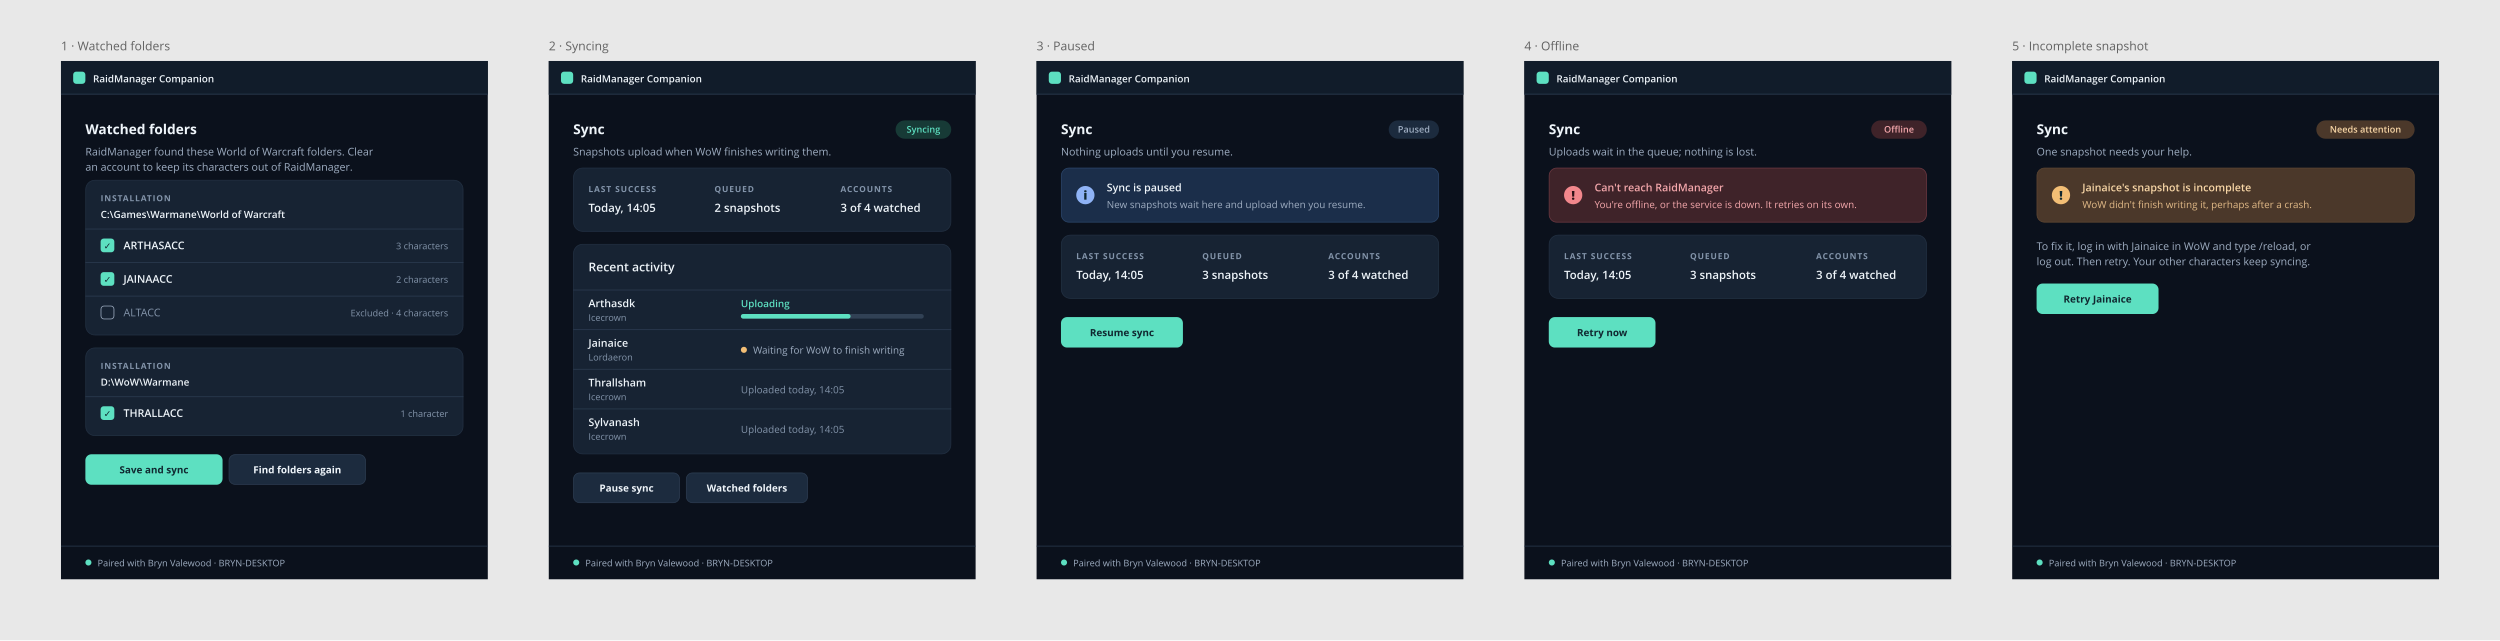
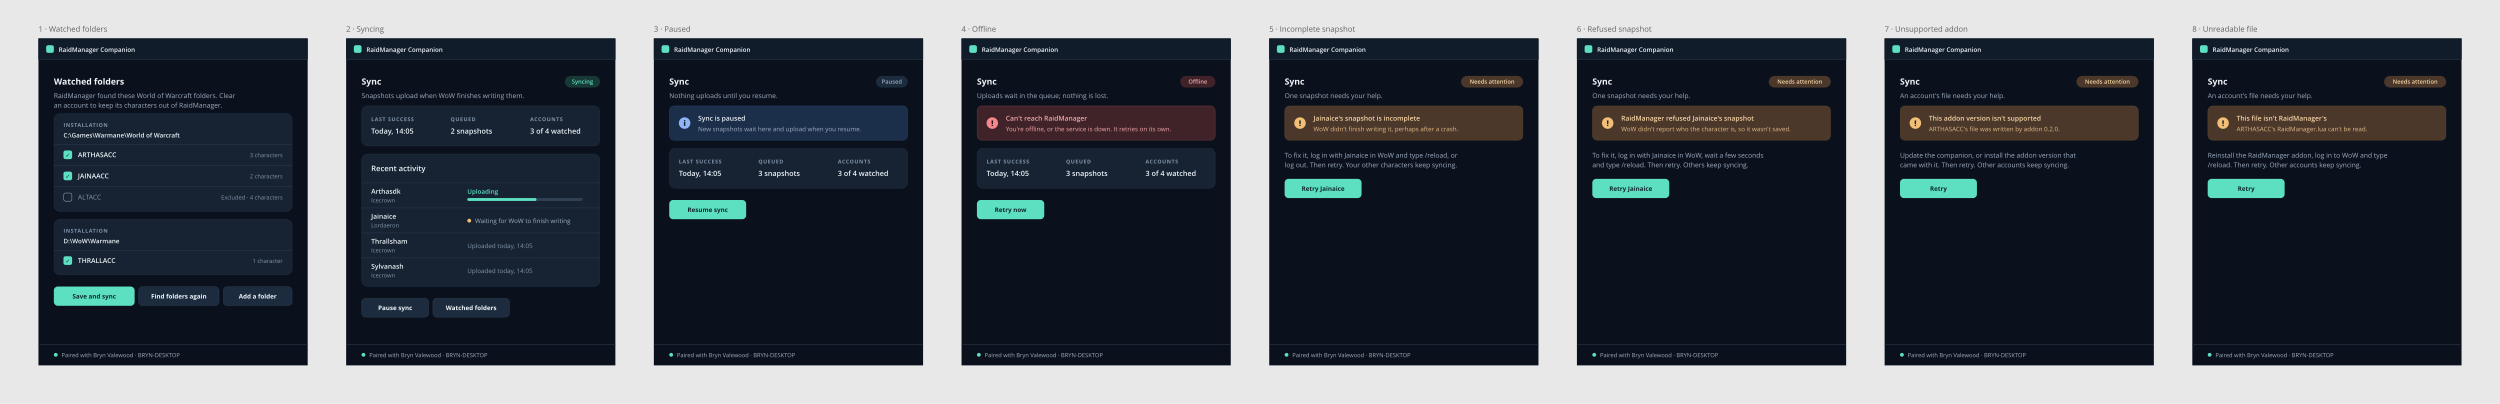
- <svg xmlns="http://www.w3.org/2000/svg" width="3280" height="840" viewBox="-80 -80 3280 840">
-   <rect x="-80" y="-80" width="3280" height="840" fill="#e8e8e8" />
+ <svg xmlns="http://www.w3.org/2000/svg" width="5200" height="840" viewBox="-80 -80 5200 840">
+   <rect x="-80" y="-80" width="5200" height="840" fill="#e8e8e8" />
  <text x="0" y="-14" font-family="Open Sans, Segoe UI, Arial, sans-serif" font-size="16" fill="#616161">1 · Watched folders</text>
  <clipPath id="clip1">
    <rect x="0" y="0" width="560" height="680" />
  </clipPath>
  <rect x="0" y="0" width="560" height="680" fill="#0b111c" />
  <g clip-path="url(#clip1)">
    <rect x="0" y="0" width="560" height="44" fill="#111c2a" />
    <rect x="0" y="43" width="560" height="1" fill="#2b3b50" />
    <rect x="16" y="14" width="16" height="16" rx="4" fill="#5de0c1" />
    <text x="42" y="28" font-family="Open Sans, Segoe UI, Arial, sans-serif" font-size="13" font-weight="600" fill="#eff5fa" text-anchor="start">RaidManager Companion</text>
    <text x="32" y="96" font-family="Open Sans, Segoe UI, Arial, sans-serif" font-size="18" font-weight="700" fill="#eff5fa" text-anchor="start">Watched folders</text>
    <text x="32" y="124" font-family="Open Sans, Segoe UI, Arial, sans-serif" font-size="14" font-weight="400" fill="#9eadc1" text-anchor="start">RaidManager found these World of Warcraft folders. Clear</text>
    <text x="32" y="144" font-family="Open Sans, Segoe UI, Arial, sans-serif" font-size="14" font-weight="400" fill="#9eadc1" text-anchor="start">an account to keep its characters out of RaidManager.</text>
    <rect x="32.5" y="156.5" width="495" height="203" rx="12" fill="#172333" stroke="#212f41" stroke-width="1" />
    <text x="52" y="184" font-family="Open Sans, Segoe UI, Arial, sans-serif" font-size="11" font-weight="700" fill="#8394aa" text-anchor="start" letter-spacing="1.2">INSTALLATION</text>
    <text x="52" y="206" font-family="Open Sans, Segoe UI, Arial, sans-serif" font-size="13" font-weight="600" fill="#eff5fa" text-anchor="start">C:\Games\Warmane\World of Warcraft</text>
    <rect x="32" y="220" width="496" height="1" fill="#2b3b50" />
    <rect x="52" y="233" width="18" height="18" rx="4" fill="#5de0c1" />
    <text x="61" y="247" font-family="Open Sans, Segoe UI, Arial, sans-serif" font-size="12" font-weight="800" fill="#102830" text-anchor="middle">✓</text>
    <text x="82" y="247" font-family="Open Sans, Segoe UI, Arial, sans-serif" font-size="14" font-weight="600" fill="#eff5fa" text-anchor="start">ARTHASACC</text>
    <text x="508" y="247" font-family="Open Sans, Segoe UI, Arial, sans-serif" font-size="12" font-weight="400" fill="#8394aa" text-anchor="end">3 characters</text>
    <rect x="32" y="264" width="496" height="1" fill="#2b3b50" />
    <rect x="52" y="277" width="18" height="18" rx="4" fill="#5de0c1" />
    <text x="61" y="291" font-family="Open Sans, Segoe UI, Arial, sans-serif" font-size="12" font-weight="800" fill="#102830" text-anchor="middle">✓</text>
    <text x="82" y="291" font-family="Open Sans, Segoe UI, Arial, sans-serif" font-size="14" font-weight="600" fill="#eff5fa" text-anchor="start">JAINAACC</text>
    <text x="508" y="291" font-family="Open Sans, Segoe UI, Arial, sans-serif" font-size="12" font-weight="400" fill="#8394aa" text-anchor="end">2 characters</text>
    <rect x="32" y="308" width="496" height="1" fill="#2b3b50" />
    <rect x="52.5" y="321.5" width="17" height="17" rx="4" fill="#172333" stroke="#9eadc1" stroke-width="1" />
    <text x="82" y="335" font-family="Open Sans, Segoe UI, Arial, sans-serif" font-size="14" font-weight="400" fill="#8394aa" text-anchor="start">ALTACC</text>
    <text x="508" y="335" font-family="Open Sans, Segoe UI, Arial, sans-serif" font-size="12" font-weight="400" fill="#8394aa" text-anchor="end">Excluded · 4 characters</text>
    <rect x="32.5" y="376.5" width="495" height="115" rx="12" fill="#172333" stroke="#212f41" stroke-width="1" />
    <text x="52" y="404" font-family="Open Sans, Segoe UI, Arial, sans-serif" font-size="11" font-weight="700" fill="#8394aa" text-anchor="start" letter-spacing="1.2">INSTALLATION</text>
    <text x="52" y="426" font-family="Open Sans, Segoe UI, Arial, sans-serif" font-size="13" font-weight="600" fill="#eff5fa" text-anchor="start">D:\WoW\Warmane</text>
    <rect x="32" y="440" width="496" height="1" fill="#2b3b50" />
    <rect x="52" y="453" width="18" height="18" rx="4" fill="#5de0c1" />
    <text x="61" y="467" font-family="Open Sans, Segoe UI, Arial, sans-serif" font-size="12" font-weight="800" fill="#102830" text-anchor="middle">✓</text>
    <text x="82" y="467" font-family="Open Sans, Segoe UI, Arial, sans-serif" font-size="14" font-weight="600" fill="#eff5fa" text-anchor="start">THRALLACC</text>
    <text x="508" y="467" font-family="Open Sans, Segoe UI, Arial, sans-serif" font-size="12" font-weight="400" fill="#8394aa" text-anchor="end">1 character</text>
-     <rect x="32" y="516" width="180" height="40" rx="8" fill="#5de0c1" />
-     <text x="122" y="541" font-family="Open Sans, Segoe UI, Arial, sans-serif" font-size="13" font-weight="700" fill="#102830" text-anchor="middle">Save and sync</text>
-     <rect x="220.5" y="516.5" width="179" height="39" rx="8" fill="#1c2b3e" stroke="#2b3b50" stroke-width="1" />
-     <text x="310" y="541" font-family="Open Sans, Segoe UI, Arial, sans-serif" font-size="13" font-weight="700" fill="#eff5fa" text-anchor="middle">Find folders again</text>
+     <rect x="32" y="516" width="168" height="40" rx="8" fill="#5de0c1" />
+     <text x="116" y="541" font-family="Open Sans, Segoe UI, Arial, sans-serif" font-size="13" font-weight="700" fill="#102830" text-anchor="middle">Save and sync</text>
+     <rect x="208.5" y="516.5" width="167" height="39" rx="8" fill="#1c2b3e" stroke="#2b3b50" stroke-width="1" />
+     <text x="292" y="541" font-family="Open Sans, Segoe UI, Arial, sans-serif" font-size="13" font-weight="700" fill="#eff5fa" text-anchor="middle">Find folders again</text>
+     <rect x="384.5" y="516.5" width="143" height="39" rx="8" fill="#1c2b3e" stroke="#2b3b50" stroke-width="1" />
+     <text x="456" y="541" font-family="Open Sans, Segoe UI, Arial, sans-serif" font-size="13" font-weight="700" fill="#eff5fa" text-anchor="middle">Add a folder</text>
    <rect x="0" y="636" width="560" height="1" fill="#2b3b50" />
    <ellipse cx="36" cy="658" rx="4" ry="4" fill="#5de0c1" />
    <text x="48" y="663" font-family="Open Sans, Segoe UI, Arial, sans-serif" font-size="12" font-weight="400" fill="#9eadc1" text-anchor="start">Paired with Bryn Valewood · BRYN-DESKTOP</text>
  </g>
  <text x="640" y="-14" font-family="Open Sans, Segoe UI, Arial, sans-serif" font-size="16" fill="#616161">2 · Syncing</text>
  <clipPath id="clip2">
    <rect x="640" y="0" width="560" height="680" />
  </clipPath>
  <rect x="640" y="0" width="560" height="680" fill="#0b111c" />
  <g clip-path="url(#clip2)">
    <rect x="640" y="0" width="560" height="44" fill="#111c2a" />
    <rect x="640" y="43" width="560" height="1" fill="#2b3b50" />
    <rect x="656" y="14" width="16" height="16" rx="4" fill="#5de0c1" />
    <text x="682" y="28" font-family="Open Sans, Segoe UI, Arial, sans-serif" font-size="13" font-weight="600" fill="#eff5fa" text-anchor="start">RaidManager Companion</text>
    <text x="672" y="96" font-family="Open Sans, Segoe UI, Arial, sans-serif" font-size="18" font-weight="700" fill="#eff5fa" text-anchor="start">Sync</text>
    <rect x="1095" y="78" width="73" height="24" rx="12" fill="#173a36" />
    <text x="1131.5" y="94" font-family="Open Sans, Segoe UI, Arial, sans-serif" font-size="12" font-weight="600" fill="#5de0c1" text-anchor="middle">Syncing</text>
    <text x="672" y="124" font-family="Open Sans, Segoe UI, Arial, sans-serif" font-size="14" font-weight="400" fill="#9eadc1" text-anchor="start">Snapshots upload when WoW finishes writing them.</text>
    <rect x="672.5" y="140.5" width="495" height="83" rx="12" fill="#172333" stroke="#212f41" stroke-width="1" />
    <text x="692" y="172" font-family="Open Sans, Segoe UI, Arial, sans-serif" font-size="11" font-weight="700" fill="#8394aa" text-anchor="start" letter-spacing="1.2">LAST SUCCESS</text>
    <text x="692" y="198" font-family="Open Sans, Segoe UI, Arial, sans-serif" font-size="15" font-weight="600" fill="#eff5fa" text-anchor="start">Today, 14:05</text>
    <text x="857.33" y="172" font-family="Open Sans, Segoe UI, Arial, sans-serif" font-size="11" font-weight="700" fill="#8394aa" text-anchor="start" letter-spacing="1.2">QUEUED</text>
    <text x="857.33" y="198" font-family="Open Sans, Segoe UI, Arial, sans-serif" font-size="15" font-weight="600" fill="#eff5fa" text-anchor="start">2 snapshots</text>
    <text x="1022.67" y="172" font-family="Open Sans, Segoe UI, Arial, sans-serif" font-size="11" font-weight="700" fill="#8394aa" text-anchor="start" letter-spacing="1.2">ACCOUNTS</text>
    <text x="1022.67" y="198" font-family="Open Sans, Segoe UI, Arial, sans-serif" font-size="15" font-weight="600" fill="#eff5fa" text-anchor="start">3 of 4 watched</text>
    <rect x="672.5" y="240.5" width="495" height="275" rx="12" fill="#172333" stroke="#212f41" stroke-width="1" />
    <text x="692" y="276" font-family="Open Sans, Segoe UI, Arial, sans-serif" font-size="16" font-weight="600" fill="#eff5fa" text-anchor="start">Recent activity</text>
    <rect x="672" y="300" width="496" height="1" fill="#2b3b50" />
    <text x="692" y="323" font-family="Open Sans, Segoe UI, Arial, sans-serif" font-size="14" font-weight="600" fill="#eff5fa" text-anchor="start">Arthasdk</text>
    <text x="692" y="341" font-family="Open Sans, Segoe UI, Arial, sans-serif" font-size="12" font-weight="400" fill="#8394aa" text-anchor="start">Icecrown</text>
    <text x="892" y="323" font-family="Open Sans, Segoe UI, Arial, sans-serif" font-size="13" font-weight="600" fill="#5de0c1" text-anchor="start">Uploading</text>
    <rect x="892" y="332" width="240" height="6" rx="3" fill="#314155" />
    <rect x="892" y="332" width="144" height="6" rx="3" fill="#5de0c1" />
    <rect x="672" y="352" width="496" height="1" fill="#2b3b50" />
    <text x="692" y="375" font-family="Open Sans, Segoe UI, Arial, sans-serif" font-size="14" font-weight="600" fill="#eff5fa" text-anchor="start">Jainaice</text>
    <text x="692" y="393" font-family="Open Sans, Segoe UI, Arial, sans-serif" font-size="12" font-weight="400" fill="#8394aa" text-anchor="start">Lordaeron</text>
    <ellipse cx="896" cy="379" rx="4" ry="4" fill="#f3be75" />
    <text x="908" y="384" font-family="Open Sans, Segoe UI, Arial, sans-serif" font-size="13" font-weight="400" fill="#9eadc1" text-anchor="start">Waiting for WoW to finish writing</text>
    <rect x="672" y="404" width="496" height="1" fill="#2b3b50" />
    <text x="692" y="427" font-family="Open Sans, Segoe UI, Arial, sans-serif" font-size="14" font-weight="600" fill="#eff5fa" text-anchor="start">Thrallsham</text>
    <text x="692" y="445" font-family="Open Sans, Segoe UI, Arial, sans-serif" font-size="12" font-weight="400" fill="#8394aa" text-anchor="start">Icecrown</text>
    <text x="892" y="436" font-family="Open Sans, Segoe UI, Arial, sans-serif" font-size="13" font-weight="400" fill="#8394aa" text-anchor="start">Uploaded today, 14:05</text>
    <rect x="672" y="456" width="496" height="1" fill="#2b3b50" />
    <text x="692" y="479" font-family="Open Sans, Segoe UI, Arial, sans-serif" font-size="14" font-weight="600" fill="#eff5fa" text-anchor="start">Sylvanash</text>
    <text x="692" y="497" font-family="Open Sans, Segoe UI, Arial, sans-serif" font-size="12" font-weight="400" fill="#8394aa" text-anchor="start">Icecrown</text>
    <text x="892" y="488" font-family="Open Sans, Segoe UI, Arial, sans-serif" font-size="13" font-weight="400" fill="#8394aa" text-anchor="start">Uploaded today, 14:05</text>
    <rect x="672.5" y="540.5" width="139" height="39" rx="8" fill="#1c2b3e" stroke="#2b3b50" stroke-width="1" />
    <text x="742" y="565" font-family="Open Sans, Segoe UI, Arial, sans-serif" font-size="13" font-weight="700" fill="#eff5fa" text-anchor="middle">Pause sync</text>
    <rect x="820.5" y="540.5" width="159" height="39" rx="8" fill="#1c2b3e" stroke="#2b3b50" stroke-width="1" />
    <text x="900" y="565" font-family="Open Sans, Segoe UI, Arial, sans-serif" font-size="13" font-weight="700" fill="#eff5fa" text-anchor="middle">Watched folders</text>
    <rect x="640" y="636" width="560" height="1" fill="#2b3b50" />
    <ellipse cx="676" cy="658" rx="4" ry="4" fill="#5de0c1" />
    <text x="688" y="663" font-family="Open Sans, Segoe UI, Arial, sans-serif" font-size="12" font-weight="400" fill="#9eadc1" text-anchor="start">Paired with Bryn Valewood · BRYN-DESKTOP</text>
  </g>
  <text x="1280" y="-14" font-family="Open Sans, Segoe UI, Arial, sans-serif" font-size="16" fill="#616161">3 · Paused</text>
  <clipPath id="clip3">
    <rect x="1280" y="0" width="560" height="680" />
  </clipPath>
  <rect x="1280" y="0" width="560" height="680" fill="#0b111c" />
  <g clip-path="url(#clip3)">
    <rect x="1280" y="0" width="560" height="44" fill="#111c2a" />
    <rect x="1280" y="43" width="560" height="1" fill="#2b3b50" />
    <rect x="1296" y="14" width="16" height="16" rx="4" fill="#5de0c1" />
    <text x="1322" y="28" font-family="Open Sans, Segoe UI, Arial, sans-serif" font-size="13" font-weight="600" fill="#eff5fa" text-anchor="start">RaidManager Companion</text>
    <text x="1312" y="96" font-family="Open Sans, Segoe UI, Arial, sans-serif" font-size="18" font-weight="700" fill="#eff5fa" text-anchor="start">Sync</text>
    <rect x="1742" y="78" width="66" height="24" rx="12" fill="#1c2b3e" />
    <text x="1775" y="94" font-family="Open Sans, Segoe UI, Arial, sans-serif" font-size="12" font-weight="600" fill="#9eadc1" text-anchor="middle">Paused</text>
    <text x="1312" y="124" font-family="Open Sans, Segoe UI, Arial, sans-serif" font-size="14" font-weight="400" fill="#9eadc1" text-anchor="start">Nothing uploads until you resume.</text>
    <rect x="1312.5" y="140.5" width="495" height="71" rx="10" fill="#1b2e4a" stroke="#2a4468" stroke-width="1" />
    <ellipse cx="1344" cy="176" rx="12" ry="12" fill="#8fb3f6" />
    <text x="1344" y="182" font-family="Open Sans, Segoe UI, Arial, sans-serif" font-size="16" font-weight="800" fill="#102830" text-anchor="middle">i</text>
    <text x="1372" y="171" font-family="Open Sans, Segoe UI, Arial, sans-serif" font-size="14" font-weight="600" fill="#eff5fa" text-anchor="start">Sync is paused</text>
    <text x="1372" y="193" font-family="Open Sans, Segoe UI, Arial, sans-serif" font-size="13" font-weight="400" fill="#9eadc1" text-anchor="start">New snapshots wait here and upload when you resume.</text>
    <rect x="1312.5" y="228.5" width="495" height="83" rx="12" fill="#172333" stroke="#212f41" stroke-width="1" />
    <text x="1332" y="260" font-family="Open Sans, Segoe UI, Arial, sans-serif" font-size="11" font-weight="700" fill="#8394aa" text-anchor="start" letter-spacing="1.2">LAST SUCCESS</text>
    <text x="1332" y="286" font-family="Open Sans, Segoe UI, Arial, sans-serif" font-size="15" font-weight="600" fill="#eff5fa" text-anchor="start">Today, 14:05</text>
    <text x="1497.33" y="260" font-family="Open Sans, Segoe UI, Arial, sans-serif" font-size="11" font-weight="700" fill="#8394aa" text-anchor="start" letter-spacing="1.2">QUEUED</text>
    <text x="1497.33" y="286" font-family="Open Sans, Segoe UI, Arial, sans-serif" font-size="15" font-weight="600" fill="#eff5fa" text-anchor="start">3 snapshots</text>
    <text x="1662.67" y="260" font-family="Open Sans, Segoe UI, Arial, sans-serif" font-size="11" font-weight="700" fill="#8394aa" text-anchor="start" letter-spacing="1.2">ACCOUNTS</text>
    <text x="1662.67" y="286" font-family="Open Sans, Segoe UI, Arial, sans-serif" font-size="15" font-weight="600" fill="#eff5fa" text-anchor="start">3 of 4 watched</text>
    <rect x="1312" y="336" width="160" height="40" rx="8" fill="#5de0c1" />
    <text x="1392" y="361" font-family="Open Sans, Segoe UI, Arial, sans-serif" font-size="13" font-weight="700" fill="#102830" text-anchor="middle">Resume sync</text>
    <rect x="1280" y="636" width="560" height="1" fill="#2b3b50" />
    <ellipse cx="1316" cy="658" rx="4" ry="4" fill="#5de0c1" />
    <text x="1328" y="663" font-family="Open Sans, Segoe UI, Arial, sans-serif" font-size="12" font-weight="400" fill="#9eadc1" text-anchor="start">Paired with Bryn Valewood · BRYN-DESKTOP</text>
  </g>
  <text x="1920" y="-14" font-family="Open Sans, Segoe UI, Arial, sans-serif" font-size="16" fill="#616161">4 · Offline</text>
  <clipPath id="clip4">
    <rect x="1920" y="0" width="560" height="680" />
  </clipPath>
  <rect x="1920" y="0" width="560" height="680" fill="#0b111c" />
  <g clip-path="url(#clip4)">
    <rect x="1920" y="0" width="560" height="44" fill="#111c2a" />
    <rect x="1920" y="43" width="560" height="1" fill="#2b3b50" />
    <rect x="1936" y="14" width="16" height="16" rx="4" fill="#5de0c1" />
    <text x="1962" y="28" font-family="Open Sans, Segoe UI, Arial, sans-serif" font-size="13" font-weight="600" fill="#eff5fa" text-anchor="start">RaidManager Companion</text>
    <text x="1952" y="96" font-family="Open Sans, Segoe UI, Arial, sans-serif" font-size="18" font-weight="700" fill="#eff5fa" text-anchor="start">Sync</text>
    <rect x="2375" y="78" width="73" height="24" rx="12" fill="#3f2329" />
    <text x="2411.5" y="94" font-family="Open Sans, Segoe UI, Arial, sans-serif" font-size="12" font-weight="600" fill="#f4a7ab" text-anchor="middle">Offline</text>
    <text x="1952" y="124" font-family="Open Sans, Segoe UI, Arial, sans-serif" font-size="14" font-weight="400" fill="#9eadc1" text-anchor="start">Uploads wait in the queue; nothing is lost.</text>
    <rect x="1952.5" y="140.5" width="495" height="71" rx="10" fill="#3f2329" stroke="#6b3740" stroke-width="1" />
    <ellipse cx="1984" cy="176" rx="12" ry="12" fill="#f2878c" />
    <text x="1984" y="182" font-family="Open Sans, Segoe UI, Arial, sans-serif" font-size="16" font-weight="800" fill="#2b1115" text-anchor="middle">!</text>
    <text x="2012" y="171" font-family="Open Sans, Segoe UI, Arial, sans-serif" font-size="14" font-weight="600" fill="#f4a7ab" text-anchor="start">Can't reach RaidManager</text>
    <text x="2012" y="193" font-family="Open Sans, Segoe UI, Arial, sans-serif" font-size="13" font-weight="400" fill="#f4a7ab" text-anchor="start">You're offline, or the service is down. It retries on its own.</text>
    <rect x="1952.5" y="228.5" width="495" height="83" rx="12" fill="#172333" stroke="#212f41" stroke-width="1" />
    <text x="1972" y="260" font-family="Open Sans, Segoe UI, Arial, sans-serif" font-size="11" font-weight="700" fill="#8394aa" text-anchor="start" letter-spacing="1.2">LAST SUCCESS</text>
    <text x="1972" y="286" font-family="Open Sans, Segoe UI, Arial, sans-serif" font-size="15" font-weight="600" fill="#eff5fa" text-anchor="start">Today, 14:05</text>
    <text x="2137.33" y="260" font-family="Open Sans, Segoe UI, Arial, sans-serif" font-size="11" font-weight="700" fill="#8394aa" text-anchor="start" letter-spacing="1.2">QUEUED</text>
    <text x="2137.33" y="286" font-family="Open Sans, Segoe UI, Arial, sans-serif" font-size="15" font-weight="600" fill="#eff5fa" text-anchor="start">3 snapshots</text>
    <text x="2302.67" y="260" font-family="Open Sans, Segoe UI, Arial, sans-serif" font-size="11" font-weight="700" fill="#8394aa" text-anchor="start" letter-spacing="1.2">ACCOUNTS</text>
    <text x="2302.67" y="286" font-family="Open Sans, Segoe UI, Arial, sans-serif" font-size="15" font-weight="600" fill="#eff5fa" text-anchor="start">3 of 4 watched</text>
    <rect x="1952" y="336" width="140" height="40" rx="8" fill="#5de0c1" />
    <text x="2022" y="361" font-family="Open Sans, Segoe UI, Arial, sans-serif" font-size="13" font-weight="700" fill="#102830" text-anchor="middle">Retry now</text>
    <rect x="1920" y="636" width="560" height="1" fill="#2b3b50" />
    <ellipse cx="1956" cy="658" rx="4" ry="4" fill="#5de0c1" />
    <text x="1968" y="663" font-family="Open Sans, Segoe UI, Arial, sans-serif" font-size="12" font-weight="400" fill="#9eadc1" text-anchor="start">Paired with Bryn Valewood · BRYN-DESKTOP</text>
  </g>
  <text x="2560" y="-14" font-family="Open Sans, Segoe UI, Arial, sans-serif" font-size="16" fill="#616161">5 · Incomplete snapshot</text>
  <clipPath id="clip5">
    <rect x="2560" y="0" width="560" height="680" />
  </clipPath>
  <rect x="2560" y="0" width="560" height="680" fill="#0b111c" />
  <g clip-path="url(#clip5)">
    <rect x="2560" y="0" width="560" height="44" fill="#111c2a" />
    <rect x="2560" y="43" width="560" height="1" fill="#2b3b50" />
    <rect x="2576" y="14" width="16" height="16" rx="4" fill="#5de0c1" />
    <text x="2602" y="28" font-family="Open Sans, Segoe UI, Arial, sans-serif" font-size="13" font-weight="600" fill="#eff5fa" text-anchor="start">RaidManager Companion</text>
    <text x="2592" y="96" font-family="Open Sans, Segoe UI, Arial, sans-serif" font-size="18" font-weight="700" fill="#eff5fa" text-anchor="start">Sync</text>
    <rect x="2959" y="78" width="129" height="24" rx="12" fill="#4b382a" />
    <text x="3023.5" y="94" font-family="Open Sans, Segoe UI, Arial, sans-serif" font-size="12" font-weight="600" fill="#f9d7a7" text-anchor="middle">Needs attention</text>
    <text x="2592" y="124" font-family="Open Sans, Segoe UI, Arial, sans-serif" font-size="14" font-weight="400" fill="#9eadc1" text-anchor="start">One snapshot needs your help.</text>
    <rect x="2592.5" y="140.5" width="495" height="71" rx="10" fill="#4b382a" stroke="#5e4631" stroke-width="1" />
    <ellipse cx="2624" cy="176" rx="12" ry="12" fill="#f3be75" />
    <text x="2624" y="182" font-family="Open Sans, Segoe UI, Arial, sans-serif" font-size="16" font-weight="800" fill="#102830" text-anchor="middle">!</text>
    <text x="2652" y="171" font-family="Open Sans, Segoe UI, Arial, sans-serif" font-size="14" font-weight="600" fill="#f9d7a7" text-anchor="start">Jainaice's snapshot is incomplete</text>
    <text x="2652" y="193" font-family="Open Sans, Segoe UI, Arial, sans-serif" font-size="13" font-weight="400" fill="#e2ba87" text-anchor="start">WoW didn't finish writing it, perhaps after a crash.</text>
    <text x="2592" y="248" font-family="Open Sans, Segoe UI, Arial, sans-serif" font-size="14" font-weight="400" fill="#9eadc1" text-anchor="start">To fix it, log in with Jainaice in WoW and type /reload, or</text>
    <text x="2592" y="268" font-family="Open Sans, Segoe UI, Arial, sans-serif" font-size="14" font-weight="400" fill="#9eadc1" text-anchor="start">log out. Then retry. Your other characters keep syncing.</text>
    <rect x="2592" y="292" width="160" height="40" rx="8" fill="#5de0c1" />
    <text x="2672" y="317" font-family="Open Sans, Segoe UI, Arial, sans-serif" font-size="13" font-weight="700" fill="#102830" text-anchor="middle">Retry Jainaice</text>
    <rect x="2560" y="636" width="560" height="1" fill="#2b3b50" />
    <ellipse cx="2596" cy="658" rx="4" ry="4" fill="#5de0c1" />
    <text x="2608" y="663" font-family="Open Sans, Segoe UI, Arial, sans-serif" font-size="12" font-weight="400" fill="#9eadc1" text-anchor="start">Paired with Bryn Valewood · BRYN-DESKTOP</text>
  </g>
+   <text x="3200" y="-14" font-family="Open Sans, Segoe UI, Arial, sans-serif" font-size="16" fill="#616161">6 · Refused snapshot</text>
+   <clipPath id="clip6">
+     <rect x="3200" y="0" width="560" height="680" />
+   </clipPath>
+   <rect x="3200" y="0" width="560" height="680" fill="#0b111c" />
+   <g clip-path="url(#clip6)">
+     <rect x="3200" y="0" width="560" height="44" fill="#111c2a" />
+     <rect x="3200" y="43" width="560" height="1" fill="#2b3b50" />
+     <rect x="3216" y="14" width="16" height="16" rx="4" fill="#5de0c1" />
+     <text x="3242" y="28" font-family="Open Sans, Segoe UI, Arial, sans-serif" font-size="13" font-weight="600" fill="#eff5fa" text-anchor="start">RaidManager Companion</text>
+     <text x="3232" y="96" font-family="Open Sans, Segoe UI, Arial, sans-serif" font-size="18" font-weight="700" fill="#eff5fa" text-anchor="start">Sync</text>
+     <rect x="3599" y="78" width="129" height="24" rx="12" fill="#4b382a" />
+     <text x="3663.5" y="94" font-family="Open Sans, Segoe UI, Arial, sans-serif" font-size="12" font-weight="600" fill="#f9d7a7" text-anchor="middle">Needs attention</text>
+     <text x="3232" y="124" font-family="Open Sans, Segoe UI, Arial, sans-serif" font-size="14" font-weight="400" fill="#9eadc1" text-anchor="start">One snapshot needs your help.</text>
+     <rect x="3232.5" y="140.5" width="495" height="71" rx="10" fill="#4b382a" stroke="#5e4631" stroke-width="1" />
+     <ellipse cx="3264" cy="176" rx="12" ry="12" fill="#f3be75" />
+     <text x="3264" y="182" font-family="Open Sans, Segoe UI, Arial, sans-serif" font-size="16" font-weight="800" fill="#102830" text-anchor="middle">!</text>
+     <text x="3292" y="171" font-family="Open Sans, Segoe UI, Arial, sans-serif" font-size="14" font-weight="600" fill="#f9d7a7" text-anchor="start">RaidManager refused Jainaice's snapshot</text>
+     <text x="3292" y="193" font-family="Open Sans, Segoe UI, Arial, sans-serif" font-size="13" font-weight="400" fill="#e2ba87" text-anchor="start">WoW didn't report who the character is, so it wasn't saved.</text>
+     <text x="3232" y="248" font-family="Open Sans, Segoe UI, Arial, sans-serif" font-size="14" font-weight="400" fill="#9eadc1" text-anchor="start">To fix it, log in with Jainaice in WoW, wait a few seconds</text>
+     <text x="3232" y="268" font-family="Open Sans, Segoe UI, Arial, sans-serif" font-size="14" font-weight="400" fill="#9eadc1" text-anchor="start">and type /reload. Then retry. Others keep syncing.</text>
+     <rect x="3232" y="292" width="160" height="40" rx="8" fill="#5de0c1" />
+     <text x="3312" y="317" font-family="Open Sans, Segoe UI, Arial, sans-serif" font-size="13" font-weight="700" fill="#102830" text-anchor="middle">Retry Jainaice</text>
+     <rect x="3200" y="636" width="560" height="1" fill="#2b3b50" />
+     <ellipse cx="3236" cy="658" rx="4" ry="4" fill="#5de0c1" />
+     <text x="3248" y="663" font-family="Open Sans, Segoe UI, Arial, sans-serif" font-size="12" font-weight="400" fill="#9eadc1" text-anchor="start">Paired with Bryn Valewood · BRYN-DESKTOP</text>
+   </g>
+   <text x="3840" y="-14" font-family="Open Sans, Segoe UI, Arial, sans-serif" font-size="16" fill="#616161">7 · Unsupported addon</text>
+   <clipPath id="clip7">
+     <rect x="3840" y="0" width="560" height="680" />
+   </clipPath>
+   <rect x="3840" y="0" width="560" height="680" fill="#0b111c" />
+   <g clip-path="url(#clip7)">
+     <rect x="3840" y="0" width="560" height="44" fill="#111c2a" />
+     <rect x="3840" y="43" width="560" height="1" fill="#2b3b50" />
+     <rect x="3856" y="14" width="16" height="16" rx="4" fill="#5de0c1" />
+     <text x="3882" y="28" font-family="Open Sans, Segoe UI, Arial, sans-serif" font-size="13" font-weight="600" fill="#eff5fa" text-anchor="start">RaidManager Companion</text>
+     <text x="3872" y="96" font-family="Open Sans, Segoe UI, Arial, sans-serif" font-size="18" font-weight="700" fill="#eff5fa" text-anchor="start">Sync</text>
+     <rect x="4239" y="78" width="129" height="24" rx="12" fill="#4b382a" />
+     <text x="4303.5" y="94" font-family="Open Sans, Segoe UI, Arial, sans-serif" font-size="12" font-weight="600" fill="#f9d7a7" text-anchor="middle">Needs attention</text>
+     <text x="3872" y="124" font-family="Open Sans, Segoe UI, Arial, sans-serif" font-size="14" font-weight="400" fill="#9eadc1" text-anchor="start">An account's file needs your help.</text>
+     <rect x="3872.5" y="140.5" width="495" height="71" rx="10" fill="#4b382a" stroke="#5e4631" stroke-width="1" />
+     <ellipse cx="3904" cy="176" rx="12" ry="12" fill="#f3be75" />
+     <text x="3904" y="182" font-family="Open Sans, Segoe UI, Arial, sans-serif" font-size="16" font-weight="800" fill="#102830" text-anchor="middle">!</text>
+     <text x="3932" y="171" font-family="Open Sans, Segoe UI, Arial, sans-serif" font-size="14" font-weight="600" fill="#f9d7a7" text-anchor="start">This addon version isn't supported</text>
+     <text x="3932" y="193" font-family="Open Sans, Segoe UI, Arial, sans-serif" font-size="13" font-weight="400" fill="#e2ba87" text-anchor="start">ARTHASACC's file was written by addon 0.2.0.</text>
+     <text x="3872" y="248" font-family="Open Sans, Segoe UI, Arial, sans-serif" font-size="14" font-weight="400" fill="#9eadc1" text-anchor="start">Update the companion, or install the addon version that</text>
+     <text x="3872" y="268" font-family="Open Sans, Segoe UI, Arial, sans-serif" font-size="14" font-weight="400" fill="#9eadc1" text-anchor="start">came with it. Then retry. Other accounts keep syncing.</text>
+     <rect x="3872" y="292" width="160" height="40" rx="8" fill="#5de0c1" />
+     <text x="3952" y="317" font-family="Open Sans, Segoe UI, Arial, sans-serif" font-size="13" font-weight="700" fill="#102830" text-anchor="middle">Retry</text>
+     <rect x="3840" y="636" width="560" height="1" fill="#2b3b50" />
+     <ellipse cx="3876" cy="658" rx="4" ry="4" fill="#5de0c1" />
+     <text x="3888" y="663" font-family="Open Sans, Segoe UI, Arial, sans-serif" font-size="12" font-weight="400" fill="#9eadc1" text-anchor="start">Paired with Bryn Valewood · BRYN-DESKTOP</text>
+   </g>
+   <text x="4480" y="-14" font-family="Open Sans, Segoe UI, Arial, sans-serif" font-size="16" fill="#616161">8 · Unreadable file</text>
+   <clipPath id="clip8">
+     <rect x="4480" y="0" width="560" height="680" />
+   </clipPath>
+   <rect x="4480" y="0" width="560" height="680" fill="#0b111c" />
+   <g clip-path="url(#clip8)">
+     <rect x="4480" y="0" width="560" height="44" fill="#111c2a" />
+     <rect x="4480" y="43" width="560" height="1" fill="#2b3b50" />
+     <rect x="4496" y="14" width="16" height="16" rx="4" fill="#5de0c1" />
+     <text x="4522" y="28" font-family="Open Sans, Segoe UI, Arial, sans-serif" font-size="13" font-weight="600" fill="#eff5fa" text-anchor="start">RaidManager Companion</text>
+     <text x="4512" y="96" font-family="Open Sans, Segoe UI, Arial, sans-serif" font-size="18" font-weight="700" fill="#eff5fa" text-anchor="start">Sync</text>
+     <rect x="4879" y="78" width="129" height="24" rx="12" fill="#4b382a" />
+     <text x="4943.5" y="94" font-family="Open Sans, Segoe UI, Arial, sans-serif" font-size="12" font-weight="600" fill="#f9d7a7" text-anchor="middle">Needs attention</text>
+     <text x="4512" y="124" font-family="Open Sans, Segoe UI, Arial, sans-serif" font-size="14" font-weight="400" fill="#9eadc1" text-anchor="start">An account's file needs your help.</text>
+     <rect x="4512.5" y="140.5" width="495" height="71" rx="10" fill="#4b382a" stroke="#5e4631" stroke-width="1" />
+     <ellipse cx="4544" cy="176" rx="12" ry="12" fill="#f3be75" />
+     <text x="4544" y="182" font-family="Open Sans, Segoe UI, Arial, sans-serif" font-size="16" font-weight="800" fill="#102830" text-anchor="middle">!</text>
+     <text x="4572" y="171" font-family="Open Sans, Segoe UI, Arial, sans-serif" font-size="14" font-weight="600" fill="#f9d7a7" text-anchor="start">This file isn't RaidManager's</text>
+     <text x="4572" y="193" font-family="Open Sans, Segoe UI, Arial, sans-serif" font-size="13" font-weight="400" fill="#e2ba87" text-anchor="start">ARTHASACC's RaidManager.lua can't be read.</text>
+     <text x="4512" y="248" font-family="Open Sans, Segoe UI, Arial, sans-serif" font-size="14" font-weight="400" fill="#9eadc1" text-anchor="start">Reinstall the RaidManager addon, log in to WoW and type</text>
+     <text x="4512" y="268" font-family="Open Sans, Segoe UI, Arial, sans-serif" font-size="14" font-weight="400" fill="#9eadc1" text-anchor="start">/reload. Then retry. Other accounts keep syncing.</text>
+     <rect x="4512" y="292" width="160" height="40" rx="8" fill="#5de0c1" />
+     <text x="4592" y="317" font-family="Open Sans, Segoe UI, Arial, sans-serif" font-size="13" font-weight="700" fill="#102830" text-anchor="middle">Retry</text>
+     <rect x="4480" y="636" width="560" height="1" fill="#2b3b50" />
+     <ellipse cx="4516" cy="658" rx="4" ry="4" fill="#5de0c1" />
+     <text x="4528" y="663" font-family="Open Sans, Segoe UI, Arial, sans-serif" font-size="12" font-weight="400" fill="#9eadc1" text-anchor="start">Paired with Bryn Valewood · BRYN-DESKTOP</text>
+   </g>
</svg>
